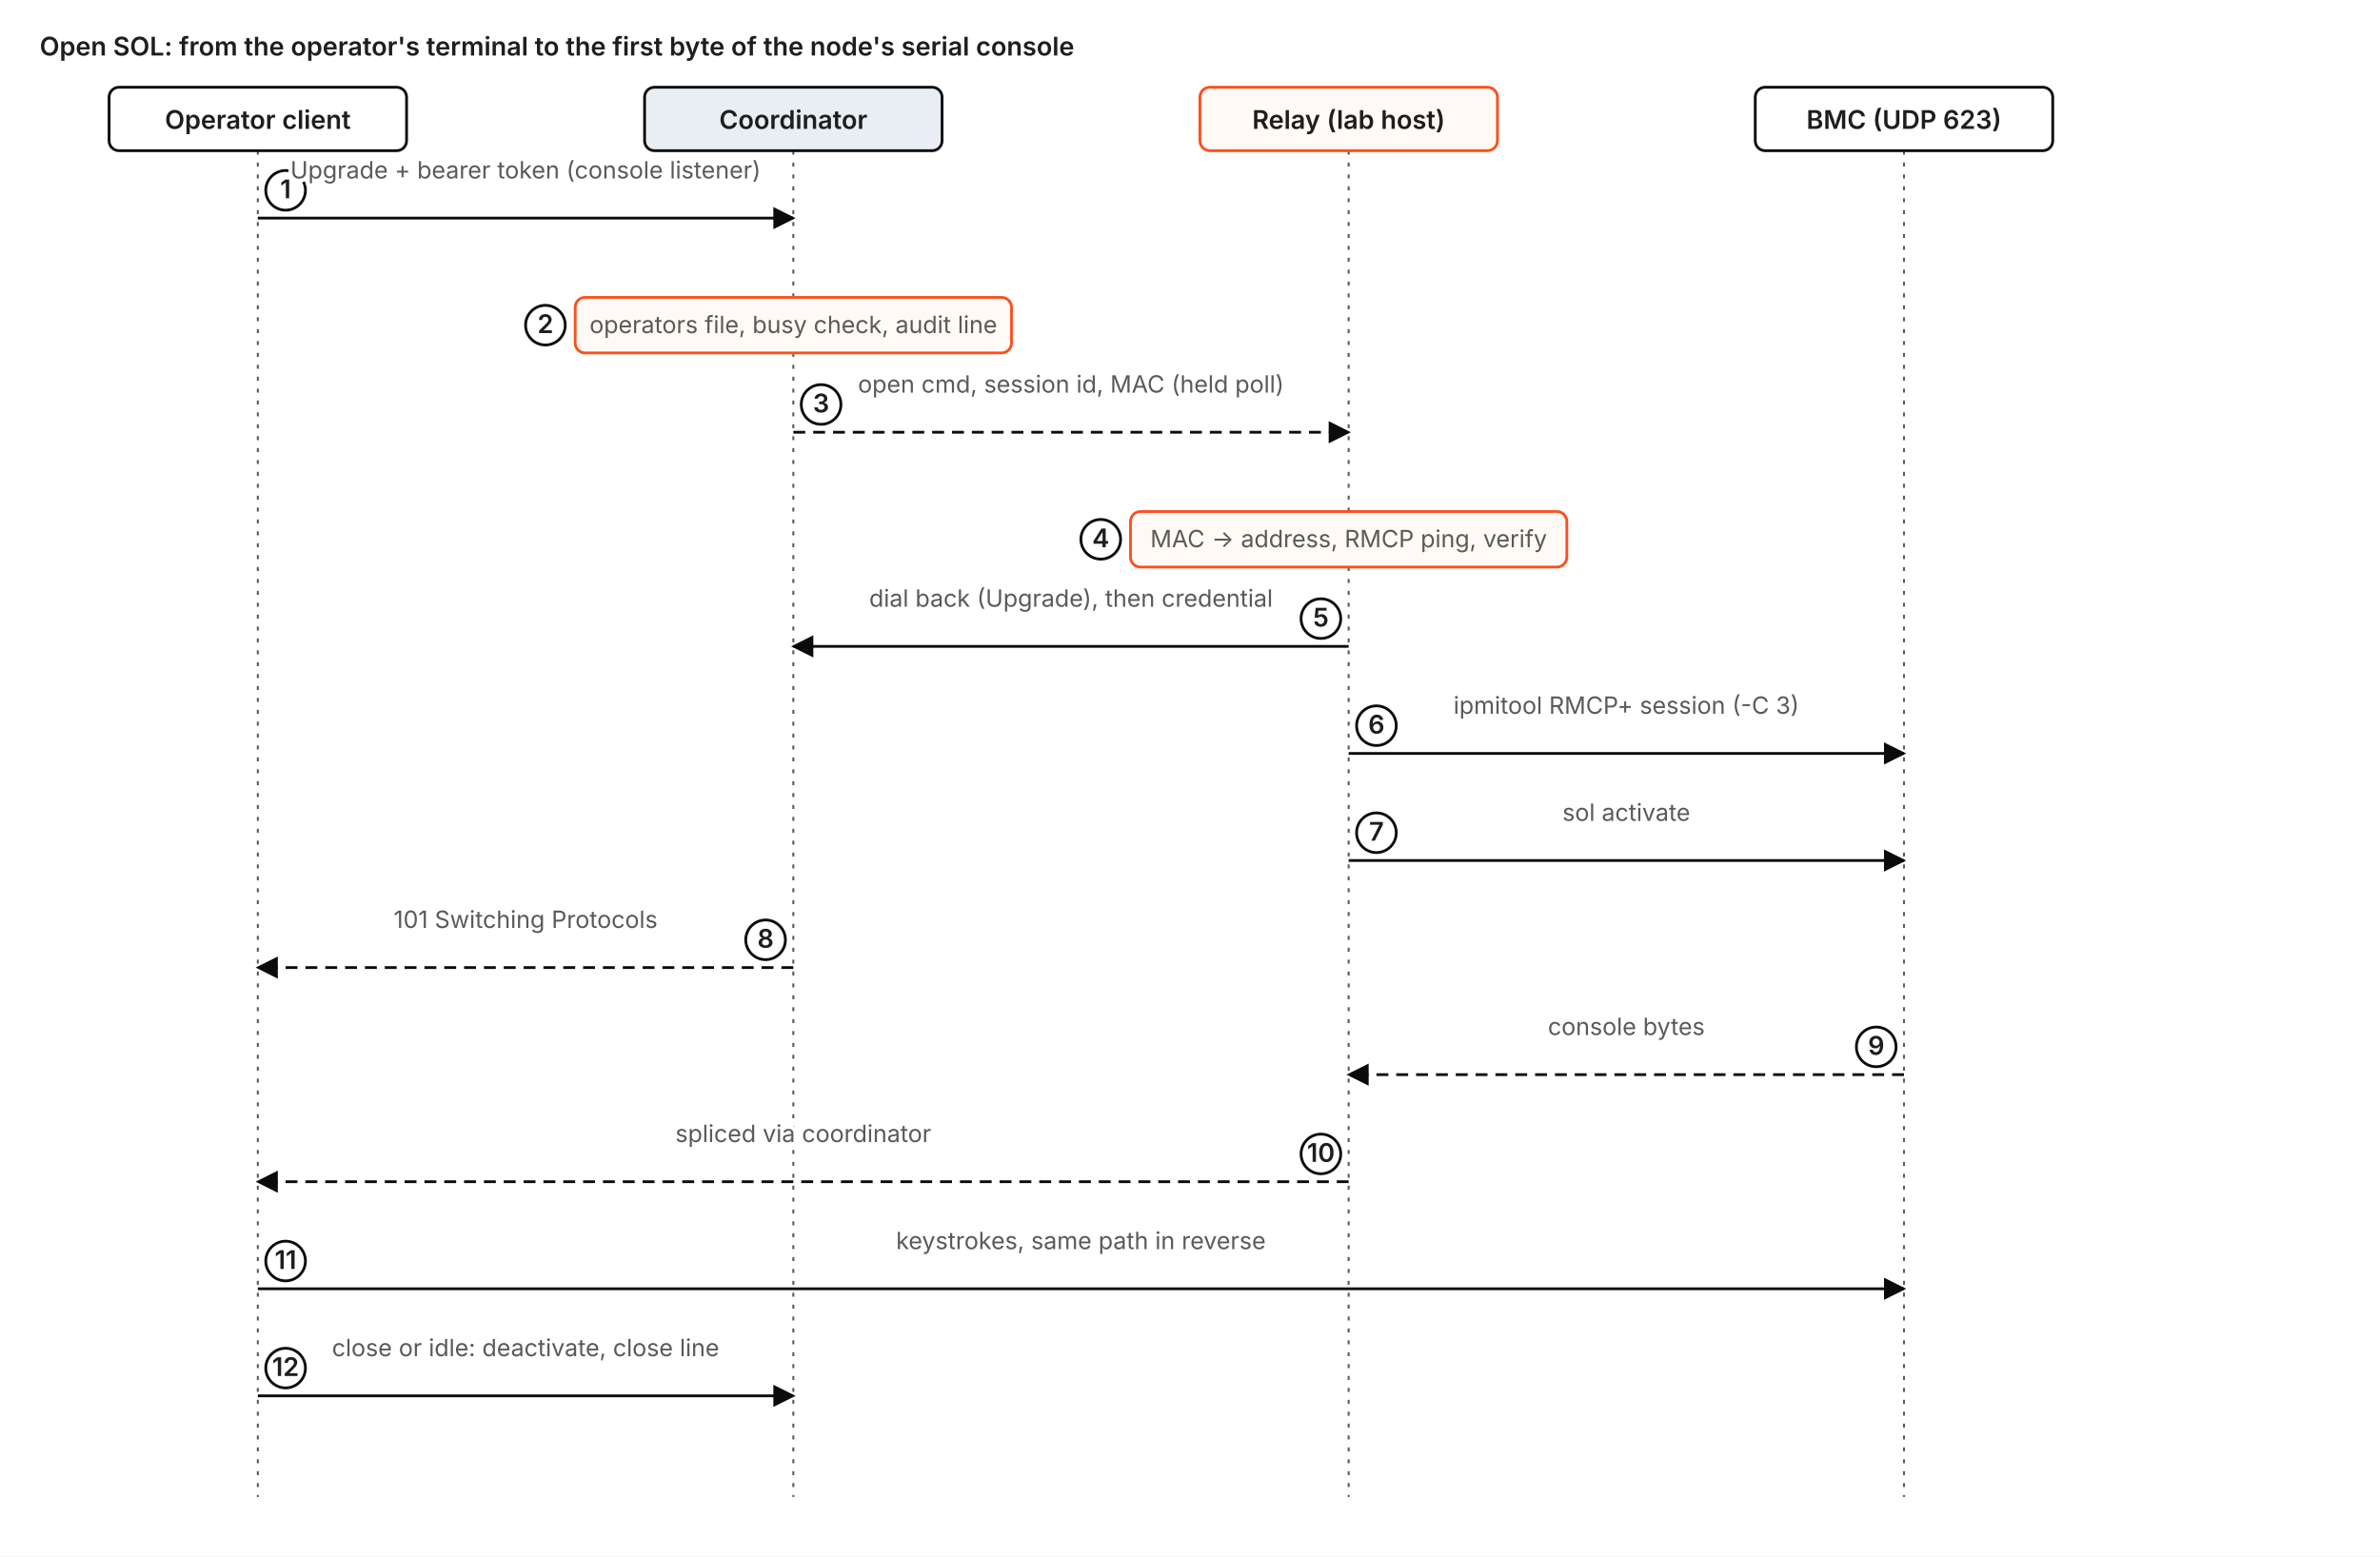
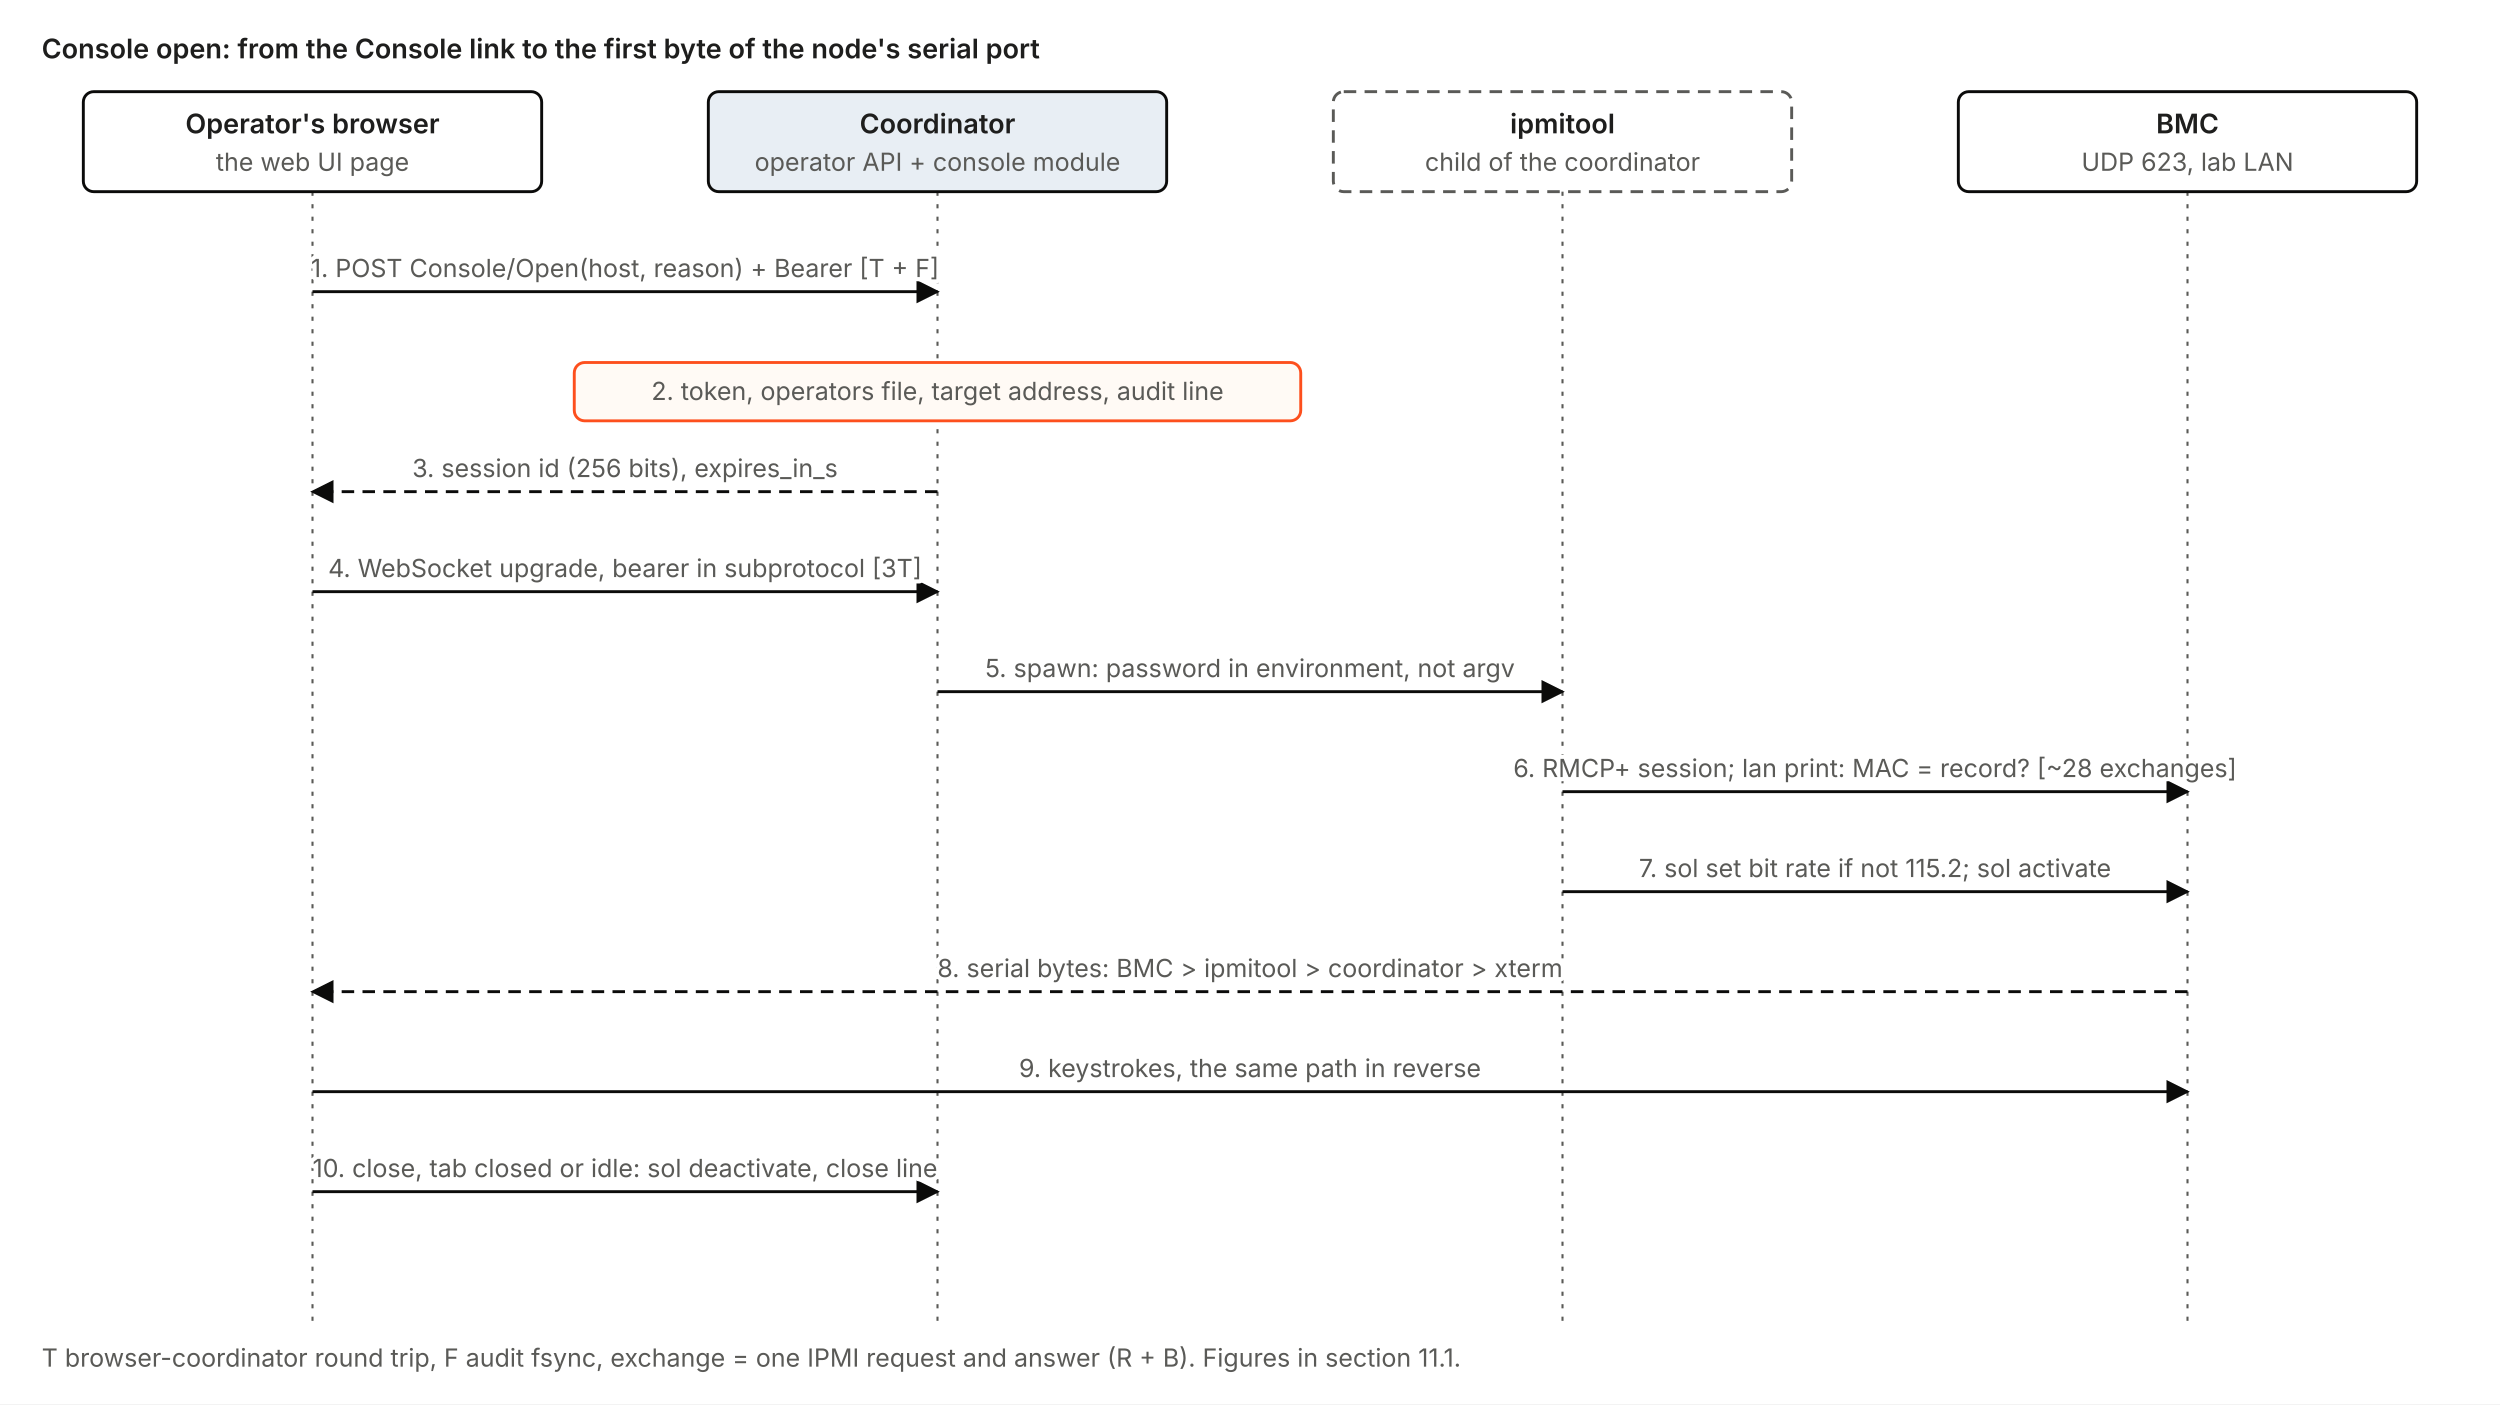
- <svg xmlns="http://www.w3.org/2000/svg" viewBox="0 0 1200 785" width="1200" height="785" role="img" aria-label="Time runs down the page across the operator client, coordinator, relay and the BMC. The coordinator writes the audit line before the relay is commanded; the credential reaches the relay only after it attaches.">
+ <svg xmlns="http://www.w3.org/2000/svg" viewBox="0 0 1200 674" width="1200" height="674" role="img" aria-label="Time runs down the page across the browser, coordinator, ipmitool and the BMC. The audit line is written before the device is contacted; the MAC check runs in the same IPMI session as the console.">
  <defs>
    <marker id="console-sol-sequence-ak" viewBox="0 0 10 10" refX="9" refY="5" markerWidth="8" markerHeight="8" orient="auto-start-reverse">
      <path d="M0,0 L10,5 L0,10 z" fill="#0B0B0A" />
-     </marker>
-     <marker id="console-sol-sequence-ao" viewBox="0 0 10 10" refX="9" refY="5" markerWidth="8" markerHeight="8" orient="auto-start-reverse">
-       <path d="M0,0 L10,5 L0,10 z" fill="#FD4F1D" />
    </marker>
  </defs>
  <style>
.box{fill:#FFFFFF;stroke:#0B0B0A;stroke-width:1.4}
.box-b{fill:#E8EEF4;stroke:#0B0B0A;stroke-width:1.4}
.box-o{fill:#FFFAF5;stroke:#FD4F1D;stroke-width:1.4}
.box-t{fill:none;stroke:#FD4F1D;stroke-width:2}
.box-p{fill:none;stroke:#5A5A57;stroke-width:1.4;stroke-dasharray:6 4}
.dash{stroke-dasharray:6 4}
.tb{stroke:#FD4F1D;fill:none;stroke-width:2.2;stroke-dasharray:8 5}
.ln{stroke:#0B0B0A;fill:none;stroke-width:1.4}
.ln-d{stroke:#0B0B0A;fill:none;stroke-width:1.4;stroke-dasharray:6 4}
.ln-o{stroke:#FD4F1D;fill:none;stroke-width:1.6}
.ln-od{stroke:#FD4F1D;fill:none;stroke-width:1.6;stroke-dasharray:6 4}
.life{stroke:#5A5A57;stroke-width:1;stroke-dasharray:2 4}
text{fill:#1E1E1D;font-family:system-ui,-apple-system,'Segoe UI',sans-serif;font-size:13px}
.b{font-weight:600}
.t-m{fill:#5A5A57;font-size:12px}
.lbl{paint-order:stroke;stroke:#FFFFFF;stroke-width:4px;stroke-linejoin:round}
</style>
-   <rect x="0" y="0" width="1200" height="785" fill="#FFFFFF" />
-   <text x="20" y="28" class="b" font-size="16" text-anchor="start">Open SOL: from the operator's terminal to the first byte of the node's serial console</text>
-   <path d="M130,76 L130,755" class="life" />
-   <path d="M400,76 L400,755" class="life" />
-   <path d="M680,76 L680,755" class="life" />
-   <path d="M960,76 L960,755" class="life" />
-   <rect x="55" y="44" width="150" height="32" rx="5" class="box" />
-   <text x="130" y="65" class="b" text-anchor="middle">Operator client</text>
-   <rect x="325" y="44" width="150" height="32" rx="5" class="box-b" />
-   <text x="400" y="65" class="b" text-anchor="middle">Coordinator</text>
-   <rect x="605" y="44" width="150" height="32" rx="5" class="box-o" />
-   <text x="680" y="65" class="b" text-anchor="middle">Relay (lab host)</text>
-   <rect x="885" y="44" width="150" height="32" rx="5" class="box" />
-   <text x="960" y="65" class="b" text-anchor="middle">BMC (UDP 623)</text>
-   <path d="M130,110 L400,110" class="ln" marker-end="url(#console-sol-sequence-ak)" />
-   <circle cx="144" cy="96" r="10" fill="#FFFFFF" stroke="#0B0B0A" stroke-width="1.4" />
-   <text x="144" y="100" class="b" font-size="12" text-anchor="middle">1</text>
-   <text x="265" y="90" class="t-m lbl" text-anchor="middle">Upgrade + bearer token (console listener)</text>
-   <rect x="290" y="150" width="220" height="28" rx="5" class="box-o" />
-   <text x="400" y="168" class="t-m" text-anchor="middle">operators file, busy check, audit line</text>
-   <circle cx="275" cy="164" r="10" fill="#FFFFFF" stroke="#0B0B0A" stroke-width="1.4" />
-   <text x="275" y="168" class="b" font-size="12" text-anchor="middle">2</text>
-   <path d="M400,218 L680,218" class="ln-d" marker-end="url(#console-sol-sequence-ak)" />
-   <circle cx="414" cy="204" r="10" fill="#FFFFFF" stroke="#0B0B0A" stroke-width="1.4" />
-   <text x="414" y="208" class="b" font-size="12" text-anchor="middle">3</text>
-   <text x="540" y="198" class="t-m lbl" text-anchor="middle">open cmd, session id, MAC (held poll)</text>
-   <rect x="570" y="258" width="220" height="28" rx="5" class="box-o" />
-   <text x="680" y="276" class="t-m" text-anchor="middle">MAC -&gt; address, RMCP ping, verify</text>
-   <circle cx="555" cy="272" r="10" fill="#FFFFFF" stroke="#0B0B0A" stroke-width="1.4" />
-   <text x="555" y="276" class="b" font-size="12" text-anchor="middle">4</text>
-   <path d="M680,326 L400,326" class="ln" marker-end="url(#console-sol-sequence-ak)" />
-   <circle cx="666" cy="312" r="10" fill="#FFFFFF" stroke="#0B0B0A" stroke-width="1.4" />
-   <text x="666" y="316" class="b" font-size="12" text-anchor="middle">5</text>
-   <text x="540" y="306" class="t-m lbl" text-anchor="middle">dial back (Upgrade), then credential</text>
-   <path d="M680,380 L960,380" class="ln" marker-end="url(#console-sol-sequence-ak)" />
-   <circle cx="694" cy="366" r="10" fill="#FFFFFF" stroke="#0B0B0A" stroke-width="1.4" />
-   <text x="694" y="370" class="b" font-size="12" text-anchor="middle">6</text>
-   <text x="820" y="360" class="t-m lbl" text-anchor="middle">ipmitool RMCP+ session (-C 3)</text>
-   <path d="M680,434 L960,434" class="ln" marker-end="url(#console-sol-sequence-ak)" />
-   <circle cx="694" cy="420" r="10" fill="#FFFFFF" stroke="#0B0B0A" stroke-width="1.4" />
-   <text x="694" y="424" class="b" font-size="12" text-anchor="middle">7</text>
-   <text x="820" y="414" class="t-m lbl" text-anchor="middle">sol activate</text>
-   <path d="M400,488 L130,488" class="ln-d" marker-end="url(#console-sol-sequence-ak)" />
-   <circle cx="386" cy="474" r="10" fill="#FFFFFF" stroke="#0B0B0A" stroke-width="1.4" />
-   <text x="386" y="478" class="b" font-size="12" text-anchor="middle">8</text>
-   <text x="265" y="468" class="t-m lbl" text-anchor="middle">101 Switching Protocols</text>
-   <path d="M960,542 L680,542" class="ln-d" marker-end="url(#console-sol-sequence-ak)" />
-   <circle cx="946" cy="528" r="10" fill="#FFFFFF" stroke="#0B0B0A" stroke-width="1.4" />
-   <text x="946" y="532" class="b" font-size="12" text-anchor="middle">9</text>
-   <text x="820" y="522" class="t-m lbl" text-anchor="middle">console bytes</text>
-   <path d="M680,596 L130,596" class="ln-d" marker-end="url(#console-sol-sequence-ak)" />
-   <circle cx="666" cy="582" r="10" fill="#FFFFFF" stroke="#0B0B0A" stroke-width="1.4" />
-   <text x="666" y="586" class="b" font-size="12" text-anchor="middle">10</text>
-   <text x="405" y="576" class="t-m lbl" text-anchor="middle">spliced via coordinator</text>
-   <path d="M130,650 L960,650" class="ln" marker-end="url(#console-sol-sequence-ak)" />
-   <circle cx="144" cy="636" r="10" fill="#FFFFFF" stroke="#0B0B0A" stroke-width="1.4" />
-   <text x="144" y="640" class="b" font-size="12" text-anchor="middle">11</text>
-   <text x="545" y="630" class="t-m lbl" text-anchor="middle">keystrokes, same path in reverse</text>
-   <path d="M130,704 L400,704" class="ln" marker-end="url(#console-sol-sequence-ak)" />
-   <circle cx="144" cy="690" r="10" fill="#FFFFFF" stroke="#0B0B0A" stroke-width="1.4" />
-   <text x="144" y="694" class="b" font-size="12" text-anchor="middle">12</text>
-   <text x="265" y="684" class="t-m lbl" text-anchor="middle">close or idle: deactivate, close line</text>
+   <rect x="0" y="0" width="1200" height="674" fill="#FFFFFF" />
+   <text x="20" y="28" class="b" font-size="16" text-anchor="start">Console open: from the Console link to the first byte of the node's serial port</text>
+   <path d="M150,92 L150,634" class="life" />
+   <path d="M450,92 L450,634" class="life" />
+   <path d="M750,92 L750,634" class="life" />
+   <path d="M1050,92 L1050,634" class="life" />
+   <rect x="40" y="44" width="220" height="48" rx="5" class="box" />
+   <text x="150" y="64" class="b" text-anchor="middle">Operator's browser</text>
+   <text x="150" y="82" class="t-m" text-anchor="middle">the web UI page</text>
+   <rect x="340" y="44" width="220" height="48" rx="5" class="box-b" />
+   <text x="450" y="64" class="b" text-anchor="middle">Coordinator</text>
+   <text x="450" y="82" class="t-m" text-anchor="middle">operator API + console module</text>
+   <rect x="640" y="44" width="220" height="48" rx="5" class="box-p" />
+   <text x="750" y="64" class="b" text-anchor="middle">ipmitool</text>
+   <text x="750" y="82" class="t-m" text-anchor="middle">child of the coordinator</text>
+   <rect x="940" y="44" width="220" height="48" rx="5" class="box" />
+   <text x="1050" y="64" class="b" text-anchor="middle">BMC</text>
+   <text x="1050" y="82" class="t-m" text-anchor="middle">UDP 623, lab LAN</text>
+   <path d="M150,140 L450,140" class="ln" marker-end="url(#console-sol-sequence-ak)" />
+   <text x="300" y="133" class="t-m lbl" text-anchor="middle">1. POST Console/Open(host, reason) + Bearer   [T + F]</text>
+   <rect x="275.65" y="174" width="348.7" height="28" rx="5" class="box-o" />
+   <text x="450" y="192" class="t-m" text-anchor="middle">2. token, operators file, target address, audit line</text>
+   <path d="M450,236 L150,236" class="ln-d" marker-end="url(#console-sol-sequence-ak)" />
+   <text x="300" y="229" class="t-m lbl" text-anchor="middle">3. session id (256 bits), expires_in_s</text>
+   <path d="M150,284 L450,284" class="ln" marker-end="url(#console-sol-sequence-ak)" />
+   <text x="300" y="277" class="t-m lbl" text-anchor="middle">4. WebSocket upgrade, bearer in subprotocol   [3T]</text>
+   <path d="M450,332 L750,332" class="ln" marker-end="url(#console-sol-sequence-ak)" />
+   <text x="600" y="325" class="t-m lbl" text-anchor="middle">5. spawn: password in environment, not argv</text>
+   <path d="M750,380 L1050,380" class="ln" marker-end="url(#console-sol-sequence-ak)" />
+   <text x="900" y="373" class="t-m lbl" text-anchor="middle">6. RMCP+ session; lan print: MAC = record?   [~28 exchanges]</text>
+   <path d="M750,428 L1050,428" class="ln" marker-end="url(#console-sol-sequence-ak)" />
+   <text x="900" y="421" class="t-m lbl" text-anchor="middle">7. sol set bit rate if not 115.2; sol activate</text>
+   <path d="M1050,476 L150,476" class="ln-d" marker-end="url(#console-sol-sequence-ak)" />
+   <text x="600" y="469" class="t-m lbl" text-anchor="middle">8. serial bytes: BMC &gt; ipmitool &gt; coordinator &gt; xterm</text>
+   <path d="M150,524 L1050,524" class="ln" marker-end="url(#console-sol-sequence-ak)" />
+   <text x="600" y="517" class="t-m lbl" text-anchor="middle">9. keystrokes, the same path in reverse</text>
+   <path d="M150,572 L450,572" class="ln" marker-end="url(#console-sol-sequence-ak)" />
+   <text x="300" y="565" class="t-m lbl" text-anchor="middle">10. close, tab closed or idle: sol deactivate, close line</text>
+   <text x="20" y="656" class="t-m" text-anchor="start">T browser-coordinator round trip, F audit fsync, exchange = one IPMI request and answer (R + B). Figures in section 11.1.</text>
</svg>
